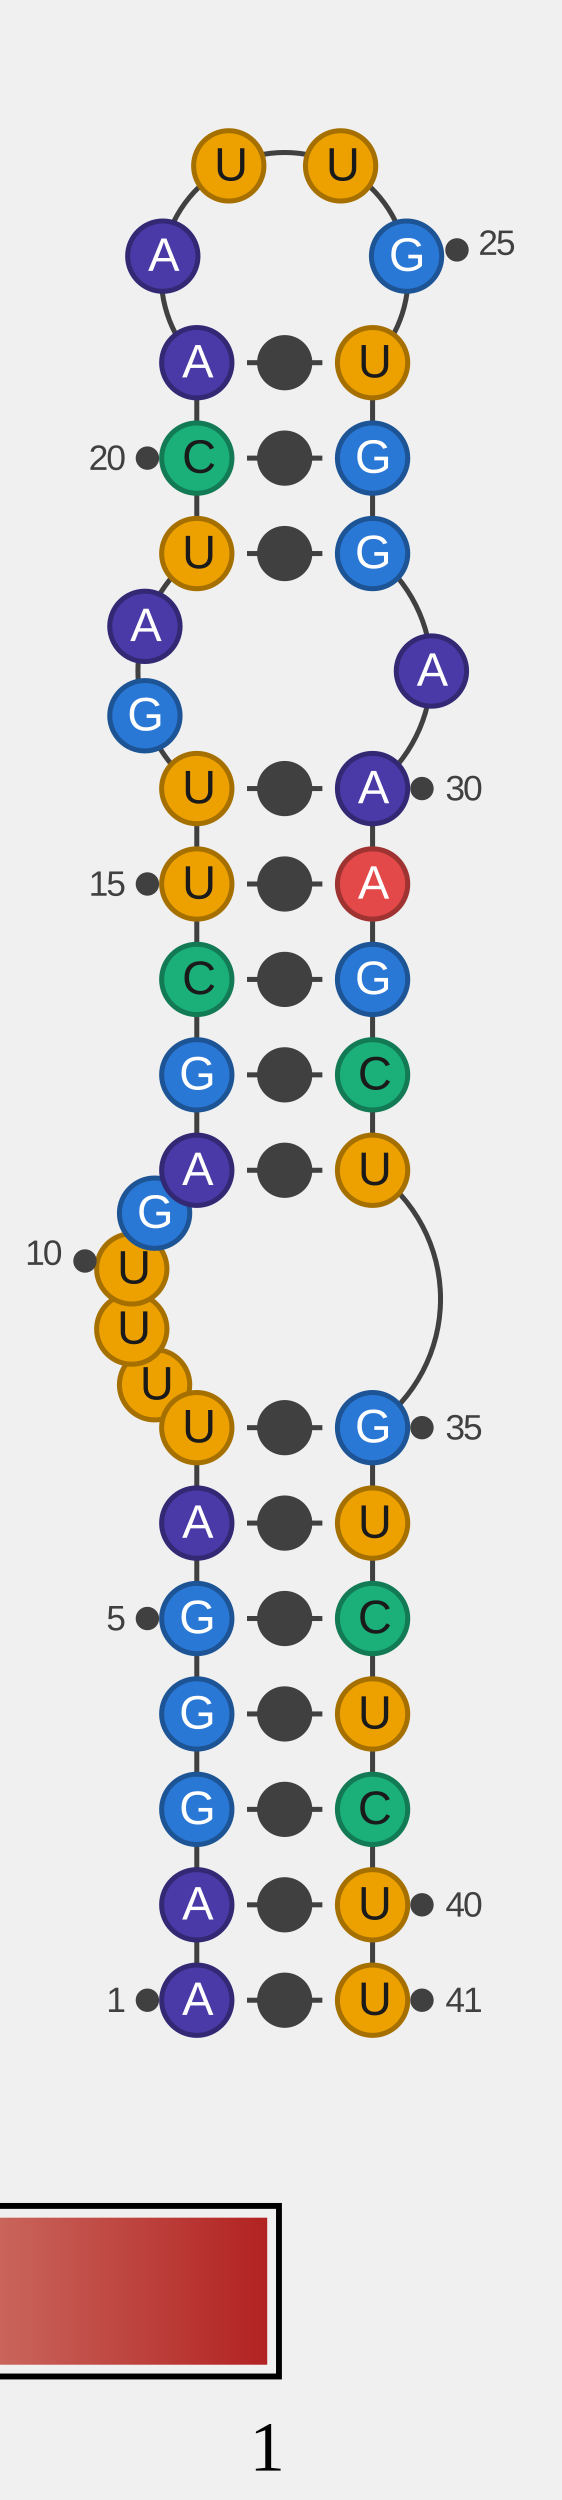
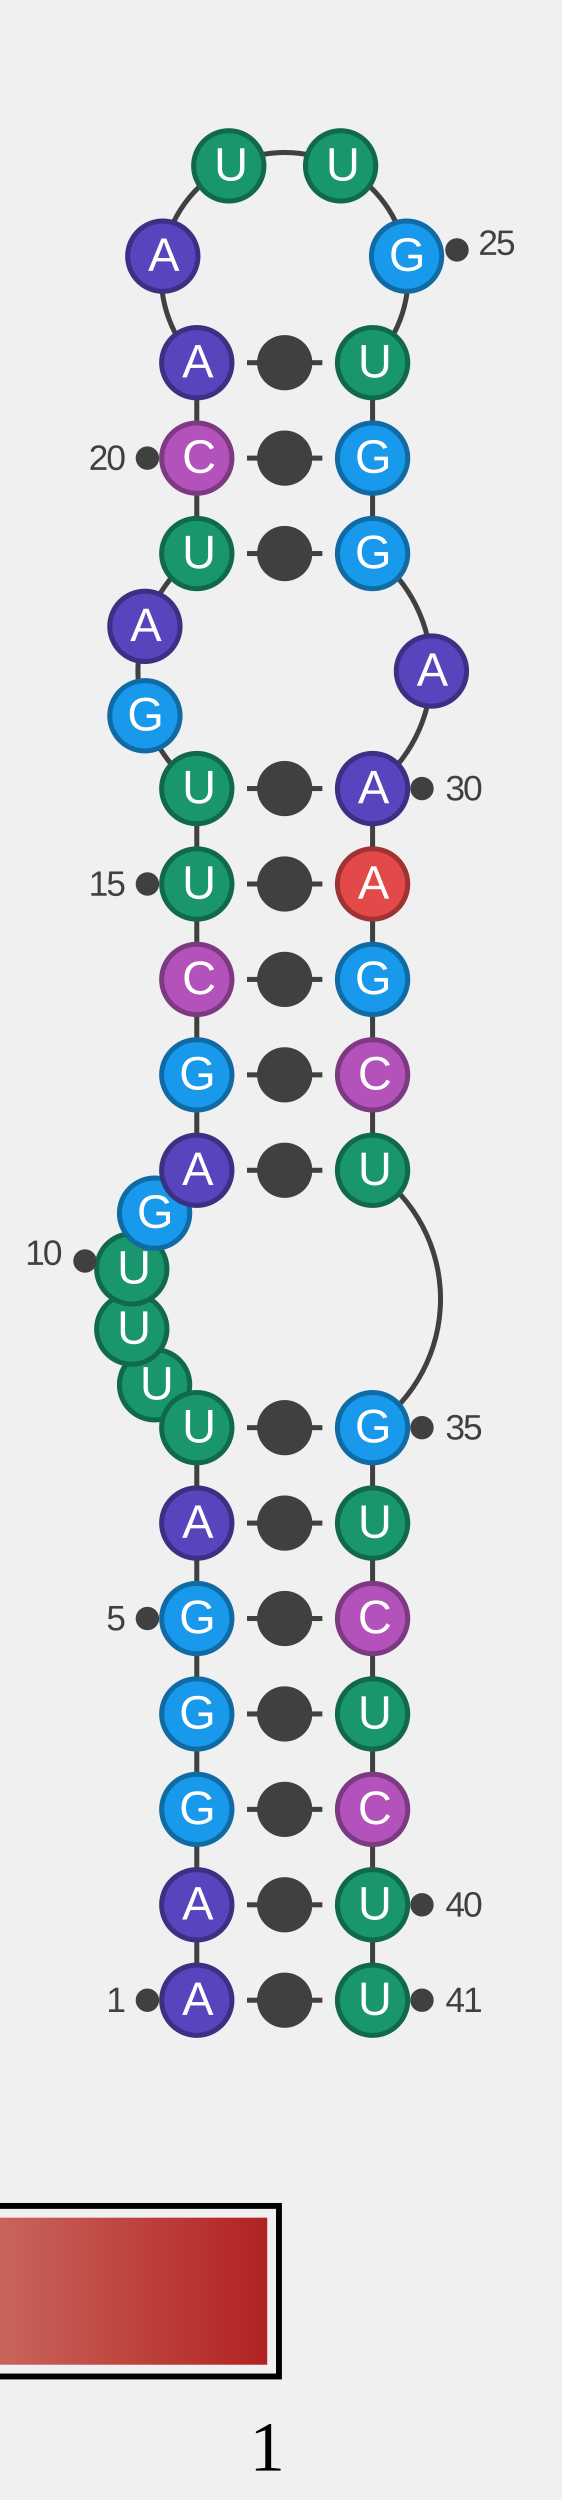
<svg xmlns="http://www.w3.org/2000/svg" width="95.431" height="425.052" viewBox="0 0 95.431 425.052">
  <path d="M 33.459 242.733 A 26.497 26.497 213.401 0 1 26.282 235.438" stroke="#404040" stroke-width="0.854" fill="none" />
  <path d="M 26.282 235.438 A 26.497 26.497 191.134 0 1 22.404 225.968" stroke="#404040" stroke-width="0.854" fill="none" />
  <path d="M 22.404 225.968 A 26.497 26.497 168.866 0 1 22.404 215.735" stroke="#404040" stroke-width="0.854" fill="none" />
  <path d="M 22.404 215.735 A 26.497 26.497 168.866 0 1 26.282 206.265" stroke="#404040" stroke-width="0.854" fill="none" />
  <path d="M 26.282 206.265 A 26.497 26.497 146.599 0 1 33.459 198.971" stroke="#404040" stroke-width="0.854" fill="none" />
  <path d="M 63.346 198.971 A 26.497 26.497 55.669 0 1 63.346 242.733" stroke="#404040" stroke-width="0.854" fill="none" />
  <g>
-     <circle cx="26.282" cy="235.438" r="5.977" stroke="#a57000" stroke-width="0.854" fill="#eda100" />
-     <text x="23.782" y="237.938" style="fill:#1a1a1a;font-family:Arial;font-size:8;">U</text>
-   </g>
-   <g>
-     <circle cx="22.404" cy="225.968" r="5.977" stroke="#a57000" stroke-width="0.854" fill="#eda100" />
-     <text x="19.904" y="228.468" style="fill:#1a1a1a;font-family:Arial;font-size:8;">U</text>
-   </g>
-   <g>
-     <circle cx="22.404" cy="215.735" r="5.977" stroke="#a57000" stroke-width="0.854" fill="#eda100" />
-     <text x="19.904" y="218.235" style="fill:#1a1a1a;font-family:Arial;font-size:8;">U</text>
+     <circle cx="26.282" cy="235.438" r="5.977" stroke="#11694d" stroke-width="0.854" fill="#19966e" />
+     <text x="23.782" y="237.938" style="fill:#ffffff;font-family:Arial;font-size:8;">U</text>
+   </g>
+   <g>
+     <circle cx="22.404" cy="225.968" r="5.977" stroke="#11694d" stroke-width="0.854" fill="#19966e" />
+     <text x="19.904" y="228.468" style="fill:#ffffff;font-family:Arial;font-size:8;">U</text>
+   </g>
+   <g>
+     <circle cx="22.404" cy="215.735" r="5.977" stroke="#11694d" stroke-width="0.854" fill="#19966e" />
+     <text x="19.904" y="218.235" style="fill:#ffffff;font-family:Arial;font-size:8;">U</text>
  </g>
  <g>
    <text x="7.283" y="215.054" style="fill:#404040;font-family:Arial;font-size:6;">0</text>
  </g>
  <g>
    <text x="4.283" y="215.054" style="fill:#404040;font-family:Arial;font-size:6;">1</text>
  </g>
  <g>
    <circle cx="14.45" cy="214.398" r="1.992" stroke-width="0.0" fill="#404040" />
  </g>
  <g>
-     <circle cx="26.282" cy="206.265" r="5.977" stroke="#1d5495" stroke-width="0.854" fill="#2a78d6" />
+     <circle cx="26.282" cy="206.265" r="5.977" stroke="#106ba5" stroke-width="0.854" fill="#1899ec" />
    <text x="23.282" y="208.765" style="fill:#ffffff;font-family:Arial;font-size:8;">G</text>
  </g>
  <path d="M 33.459 134.072 A 24.949 24.949 197.735 0 1 24.639 121.693" stroke="#404040" stroke-width="0.854" fill="none" />
  <path d="M 24.639 121.693 A 24.949 24.949 162.265 0 1 24.639 106.494" stroke="#404040" stroke-width="0.854" fill="none" />
  <path d="M 24.639 106.494 A 24.949 24.949 162.265 0 1 33.459 94.115" stroke="#404040" stroke-width="0.854" fill="none" />
  <path d="M 63.346 94.115 A 24.949 24.949 53.204 0 1 73.351 114.094" stroke="#404040" stroke-width="0.854" fill="none" />
  <path d="M 73.351 114.094 A 24.949 24.949 306.796 0 1 63.346 134.072" stroke="#404040" stroke-width="0.854" fill="none" />
  <g>
-     <circle cx="24.639" cy="121.693" r="5.977" stroke="#1d5495" stroke-width="0.854" fill="#2a78d6" />
+     <circle cx="24.639" cy="121.693" r="5.977" stroke="#106ba5" stroke-width="0.854" fill="#1899ec" />
    <text x="21.639" y="124.193" style="fill:#ffffff;font-family:Arial;font-size:8;">G</text>
  </g>
  <g>
-     <circle cx="24.639" cy="106.494" r="5.977" stroke="#332874" stroke-width="0.854" fill="#4a3aa7" />
+     <circle cx="24.639" cy="106.494" r="5.977" stroke="#3d2f83" stroke-width="0.854" fill="#5844bc" />
    <text x="22.139" y="108.994" style="fill:#ffffff;font-family:Arial;font-size:8;">A</text>
  </g>
  <g>
-     <circle cx="73.351" cy="114.094" r="5.977" stroke="#332874" stroke-width="0.854" fill="#4a3aa7" />
+     <circle cx="73.351" cy="114.094" r="5.977" stroke="#3d2f83" stroke-width="0.854" fill="#5844bc" />
    <text x="70.851" y="116.594" style="fill:#ffffff;font-family:Arial;font-size:8;">A</text>
  </g>
  <path d="M 33.459 61.666 A 20.994 20.994 170.771 0 1 27.68 43.553" stroke="#404040" stroke-width="0.854" fill="none" />
  <path d="M 27.68 43.553 A 20.994 20.994 170.771 0 1 38.896 28.202" stroke="#404040" stroke-width="0.854" fill="none" />
  <path d="M 38.896 28.202 A 20.994 20.994 116.924 0 1 57.909 28.202" stroke="#404040" stroke-width="0.854" fill="none" />
  <path d="M 57.909 28.202 A 20.994 20.994 63.076 0 1 69.125 43.553" stroke="#404040" stroke-width="0.854" fill="none" />
  <path d="M 69.125 43.553 A 20.994 20.994 9.229 0 1 63.346 61.666" stroke="#404040" stroke-width="0.854" fill="none" />
  <g>
-     <circle cx="27.68" cy="43.553" r="5.977" stroke="#332874" stroke-width="0.854" fill="#4a3aa7" />
+     <circle cx="27.68" cy="43.553" r="5.977" stroke="#3d2f83" stroke-width="0.854" fill="#5844bc" />
    <text x="25.18" y="46.053" style="fill:#ffffff;font-family:Arial;font-size:8;">A</text>
  </g>
  <g>
-     <circle cx="38.896" cy="28.202" r="5.977" stroke="#a57000" stroke-width="0.854" fill="#eda100" />
-     <text x="36.396" y="30.702" style="fill:#1a1a1a;font-family:Arial;font-size:8;">U</text>
-   </g>
-   <g>
-     <circle cx="57.909" cy="28.202" r="5.977" stroke="#a57000" stroke-width="0.854" fill="#eda100" />
-     <text x="55.409" y="30.702" style="fill:#1a1a1a;font-family:Arial;font-size:8;">U</text>
-   </g>
-   <g>
-     <circle cx="69.125" cy="43.553" r="5.977" stroke="#1d5495" stroke-width="0.854" fill="#2a78d6" />
+     <circle cx="38.896" cy="28.202" r="5.977" stroke="#11694d" stroke-width="0.854" fill="#19966e" />
+     <text x="36.396" y="30.702" style="fill:#ffffff;font-family:Arial;font-size:8;">U</text>
+   </g>
+   <g>
+     <circle cx="57.909" cy="28.202" r="5.977" stroke="#11694d" stroke-width="0.854" fill="#19966e" />
+     <text x="55.409" y="30.702" style="fill:#ffffff;font-family:Arial;font-size:8;">U</text>
+   </g>
+   <g>
+     <circle cx="69.125" cy="43.553" r="5.977" stroke="#106ba5" stroke-width="0.854" fill="#1899ec" />
    <text x="66.125" y="46.053" style="fill:#ffffff;font-family:Arial;font-size:8;">G</text>
  </g>
  <g>
    <text x="81.327" y="43.327" style="fill:#404040;font-family:Arial;font-size:6;">2</text>
  </g>
  <g>
    <text x="84.327" y="43.327" style="fill:#404040;font-family:Arial;font-size:6;">5</text>
  </g>
  <g>
    <circle cx="77.698" cy="42.491" r="1.992" stroke-width="0.0" fill="#404040" />
  </g>
  <line x1="33.459" y1="334.103" x2="33.459" y2="329.833" stroke="#404040" stroke-width="0.854" />
  <line x1="33.459" y1="317.878" x2="33.459" y2="313.609" stroke="#404040" stroke-width="0.854" />
  <line x1="33.459" y1="301.654" x2="33.459" y2="297.384" stroke="#404040" stroke-width="0.854" />
  <line x1="33.459" y1="285.429" x2="33.459" y2="281.159" stroke="#404040" stroke-width="0.854" />
  <line x1="33.459" y1="269.204" x2="33.459" y2="264.935" stroke="#404040" stroke-width="0.854" />
  <line x1="33.459" y1="252.98" x2="33.459" y2="248.71" stroke="#404040" stroke-width="0.854" />
  <line x1="63.346" y1="248.71" x2="63.346" y2="252.98" stroke="#404040" stroke-width="0.854" />
  <line x1="63.346" y1="264.935" x2="63.346" y2="269.204" stroke="#404040" stroke-width="0.854" />
  <line x1="63.346" y1="281.159" x2="63.346" y2="285.429" stroke="#404040" stroke-width="0.854" />
  <line x1="63.346" y1="297.384" x2="63.346" y2="301.654" stroke="#404040" stroke-width="0.854" />
  <line x1="63.346" y1="313.609" x2="63.346" y2="317.878" stroke="#404040" stroke-width="0.854" />
  <line x1="63.346" y1="329.833" x2="63.346" y2="334.103" stroke="#404040" stroke-width="0.854" />
  <line x1="41.998" y1="340.08" x2="44.133" y2="340.08" stroke="#404040" stroke-width="0.854" />
  <circle cx="48.402" cy="340.08" r="4.27" stroke="#404040" stroke-width="0.854" fill="#404040" />
  <line x1="52.672" y1="340.08" x2="54.807" y2="340.08" stroke="#404040" stroke-width="0.854" />
  <g>
-     <circle cx="33.459" cy="340.08" r="5.977" stroke="#332874" stroke-width="0.854" fill="#4a3aa7" />
+     <circle cx="33.459" cy="340.08" r="5.977" stroke="#3d2f83" stroke-width="0.854" fill="#5844bc" />
    <text x="30.959" y="342.58" style="fill:#ffffff;font-family:Arial;font-size:8;">A</text>
  </g>
  <g>
    <text x="18.077" y="342.08" style="fill:#404040;font-family:Arial;font-size:6;">1</text>
  </g>
  <g>
    <circle cx="25.062" cy="340.08" r="1.992" stroke-width="0.0" fill="#404040" />
  </g>
  <g>
-     <circle cx="63.346" cy="340.08" r="5.977" stroke="#a57000" stroke-width="0.854" fill="#eda100" />
-     <text x="60.846" y="342.58" style="fill:#1a1a1a;font-family:Arial;font-size:8;">U</text>
+     <circle cx="63.346" cy="340.08" r="5.977" stroke="#11694d" stroke-width="0.854" fill="#19966e" />
+     <text x="60.846" y="342.58" style="fill:#ffffff;font-family:Arial;font-size:8;">U</text>
  </g>
  <g>
    <text x="75.728" y="342.08" style="fill:#404040;font-family:Arial;font-size:6;">4</text>
  </g>
  <g>
    <text x="78.728" y="342.08" style="fill:#404040;font-family:Arial;font-size:6;">1</text>
  </g>
  <g>
    <circle cx="71.743" cy="340.08" r="1.992" stroke-width="0.0" fill="#404040" />
  </g>
  <line x1="41.998" y1="323.856" x2="44.133" y2="323.856" stroke="#404040" stroke-width="0.854" />
  <circle cx="48.402" cy="323.856" r="4.27" stroke="#404040" stroke-width="0.854" fill="#404040" />
  <line x1="52.672" y1="323.856" x2="54.807" y2="323.856" stroke="#404040" stroke-width="0.854" />
  <g>
-     <circle cx="33.459" cy="323.856" r="5.977" stroke="#332874" stroke-width="0.854" fill="#4a3aa7" />
+     <circle cx="33.459" cy="323.856" r="5.977" stroke="#3d2f83" stroke-width="0.854" fill="#5844bc" />
    <text x="30.959" y="326.356" style="fill:#ffffff;font-family:Arial;font-size:8;">A</text>
  </g>
  <g>
-     <circle cx="63.346" cy="323.856" r="5.977" stroke="#a57000" stroke-width="0.854" fill="#eda100" />
-     <text x="60.846" y="326.356" style="fill:#1a1a1a;font-family:Arial;font-size:8;">U</text>
+     <circle cx="63.346" cy="323.856" r="5.977" stroke="#11694d" stroke-width="0.854" fill="#19966e" />
+     <text x="60.846" y="326.356" style="fill:#ffffff;font-family:Arial;font-size:8;">U</text>
  </g>
  <g>
    <text x="75.728" y="325.856" style="fill:#404040;font-family:Arial;font-size:6;">4</text>
  </g>
  <g>
    <text x="78.728" y="325.856" style="fill:#404040;font-family:Arial;font-size:6;">0</text>
  </g>
  <g>
    <circle cx="71.743" cy="323.856" r="1.992" stroke-width="0.0" fill="#404040" />
  </g>
  <line x1="41.998" y1="307.631" x2="44.133" y2="307.631" stroke="#404040" stroke-width="0.854" />
  <circle cx="48.402" cy="307.631" r="4.27" stroke="#404040" stroke-width="0.854" fill="#404040" />
  <line x1="52.672" y1="307.631" x2="54.807" y2="307.631" stroke="#404040" stroke-width="0.854" />
  <g>
-     <circle cx="33.459" cy="307.631" r="5.977" stroke="#1d5495" stroke-width="0.854" fill="#2a78d6" />
+     <circle cx="33.459" cy="307.631" r="5.977" stroke="#106ba5" stroke-width="0.854" fill="#1899ec" />
    <text x="30.459" y="310.131" style="fill:#ffffff;font-family:Arial;font-size:8;">G</text>
  </g>
  <g>
-     <circle cx="63.346" cy="307.631" r="5.977" stroke="#127a55" stroke-width="0.854" fill="#1baf7a" />
-     <text x="60.846" y="310.131" style="fill:#1a1a1a;font-family:Arial;font-size:8;">C</text>
+     <circle cx="63.346" cy="307.631" r="5.977" stroke="#7d3982" stroke-width="0.854" fill="#b352ba" />
+     <text x="60.846" y="310.131" style="fill:#ffffff;font-family:Arial;font-size:8;">C</text>
  </g>
  <line x1="41.998" y1="291.407" x2="44.133" y2="291.407" stroke="#404040" stroke-width="0.854" />
  <circle cx="48.402" cy="291.407" r="4.27" stroke="#404040" stroke-width="0.854" fill="#404040" />
  <line x1="52.672" y1="291.407" x2="54.807" y2="291.407" stroke="#404040" stroke-width="0.854" />
  <g>
-     <circle cx="33.459" cy="291.407" r="5.977" stroke="#1d5495" stroke-width="0.854" fill="#2a78d6" />
+     <circle cx="33.459" cy="291.407" r="5.977" stroke="#106ba5" stroke-width="0.854" fill="#1899ec" />
    <text x="30.459" y="293.907" style="fill:#ffffff;font-family:Arial;font-size:8;">G</text>
  </g>
  <g>
-     <circle cx="63.346" cy="291.407" r="5.977" stroke="#a57000" stroke-width="0.854" fill="#eda100" />
-     <text x="60.846" y="293.907" style="fill:#1a1a1a;font-family:Arial;font-size:8;">U</text>
+     <circle cx="63.346" cy="291.407" r="5.977" stroke="#11694d" stroke-width="0.854" fill="#19966e" />
+     <text x="60.846" y="293.907" style="fill:#ffffff;font-family:Arial;font-size:8;">U</text>
  </g>
  <line x1="41.998" y1="275.182" x2="44.133" y2="275.182" stroke="#404040" stroke-width="0.854" />
  <circle cx="48.402" cy="275.182" r="4.27" stroke="#404040" stroke-width="0.854" fill="#404040" />
  <line x1="52.672" y1="275.182" x2="54.807" y2="275.182" stroke="#404040" stroke-width="0.854" />
  <g>
-     <circle cx="33.459" cy="275.182" r="5.977" stroke="#1d5495" stroke-width="0.854" fill="#2a78d6" />
+     <circle cx="33.459" cy="275.182" r="5.977" stroke="#106ba5" stroke-width="0.854" fill="#1899ec" />
    <text x="30.459" y="277.682" style="fill:#ffffff;font-family:Arial;font-size:8;">G</text>
  </g>
  <g>
    <text x="18.077" y="277.182" style="fill:#404040;font-family:Arial;font-size:6;">5</text>
  </g>
  <g>
    <circle cx="25.062" cy="275.182" r="1.992" stroke-width="0.0" fill="#404040" />
  </g>
  <g>
-     <circle cx="63.346" cy="275.182" r="5.977" stroke="#127a55" stroke-width="0.854" fill="#1baf7a" />
-     <text x="60.846" y="277.682" style="fill:#1a1a1a;font-family:Arial;font-size:8;">C</text>
+     <circle cx="63.346" cy="275.182" r="5.977" stroke="#7d3982" stroke-width="0.854" fill="#b352ba" />
+     <text x="60.846" y="277.682" style="fill:#ffffff;font-family:Arial;font-size:8;">C</text>
  </g>
  <line x1="41.998" y1="258.957" x2="44.133" y2="258.957" stroke="#404040" stroke-width="0.854" />
  <circle cx="48.402" cy="258.957" r="4.27" stroke="#404040" stroke-width="0.854" fill="#404040" />
  <line x1="52.672" y1="258.957" x2="54.807" y2="258.957" stroke="#404040" stroke-width="0.854" />
  <g>
-     <circle cx="33.459" cy="258.957" r="5.977" stroke="#332874" stroke-width="0.854" fill="#4a3aa7" />
+     <circle cx="33.459" cy="258.957" r="5.977" stroke="#3d2f83" stroke-width="0.854" fill="#5844bc" />
    <text x="30.959" y="261.457" style="fill:#ffffff;font-family:Arial;font-size:8;">A</text>
  </g>
  <g>
-     <circle cx="63.346" cy="258.957" r="5.977" stroke="#a57000" stroke-width="0.854" fill="#eda100" />
-     <text x="60.846" y="261.457" style="fill:#1a1a1a;font-family:Arial;font-size:8;">U</text>
+     <circle cx="63.346" cy="258.957" r="5.977" stroke="#11694d" stroke-width="0.854" fill="#19966e" />
+     <text x="60.846" y="261.457" style="fill:#ffffff;font-family:Arial;font-size:8;">U</text>
  </g>
  <line x1="41.998" y1="242.733" x2="44.133" y2="242.733" stroke="#404040" stroke-width="0.854" />
  <circle cx="48.402" cy="242.733" r="4.27" stroke="#404040" stroke-width="0.854" fill="#404040" />
  <line x1="52.672" y1="242.733" x2="54.807" y2="242.733" stroke="#404040" stroke-width="0.854" />
  <g>
-     <circle cx="33.459" cy="242.733" r="5.977" stroke="#a57000" stroke-width="0.854" fill="#eda100" />
-     <text x="30.959" y="245.233" style="fill:#1a1a1a;font-family:Arial;font-size:8;">U</text>
-   </g>
-   <g>
-     <circle cx="63.346" cy="242.733" r="5.977" stroke="#1d5495" stroke-width="0.854" fill="#2a78d6" />
+     <circle cx="33.459" cy="242.733" r="5.977" stroke="#11694d" stroke-width="0.854" fill="#19966e" />
+     <text x="30.959" y="245.233" style="fill:#ffffff;font-family:Arial;font-size:8;">U</text>
+   </g>
+   <g>
+     <circle cx="63.346" cy="242.733" r="5.977" stroke="#106ba5" stroke-width="0.854" fill="#1899ec" />
    <text x="60.346" y="245.233" style="fill:#ffffff;font-family:Arial;font-size:8;">G</text>
  </g>
  <g>
    <text x="75.728" y="244.733" style="fill:#404040;font-family:Arial;font-size:6;">3</text>
  </g>
  <g>
    <text x="78.728" y="244.733" style="fill:#404040;font-family:Arial;font-size:6;">5</text>
  </g>
  <g>
    <circle cx="71.743" cy="242.733" r="1.992" stroke-width="0.0" fill="#404040" />
  </g>
  <line x1="33.459" y1="192.993" x2="33.459" y2="188.723" stroke="#404040" stroke-width="0.854" />
  <line x1="33.459" y1="176.769" x2="33.459" y2="172.499" stroke="#404040" stroke-width="0.854" />
  <line x1="33.459" y1="160.544" x2="33.459" y2="156.274" stroke="#404040" stroke-width="0.854" />
  <line x1="33.459" y1="144.319" x2="33.459" y2="140.05" stroke="#404040" stroke-width="0.854" />
  <line x1="63.346" y1="140.05" x2="63.346" y2="144.319" stroke="#404040" stroke-width="0.854" />
  <line x1="63.346" y1="156.274" x2="63.346" y2="160.544" stroke="#404040" stroke-width="0.854" />
  <line x1="63.346" y1="172.499" x2="63.346" y2="176.769" stroke="#404040" stroke-width="0.854" />
  <line x1="63.346" y1="188.723" x2="63.346" y2="192.993" stroke="#404040" stroke-width="0.854" />
  <line x1="41.998" y1="198.971" x2="44.133" y2="198.971" stroke="#404040" stroke-width="0.854" />
  <circle cx="48.402" cy="198.971" r="4.27" stroke="#404040" stroke-width="0.854" fill="#404040" />
  <line x1="52.672" y1="198.971" x2="54.807" y2="198.971" stroke="#404040" stroke-width="0.854" />
  <g>
-     <circle cx="33.459" cy="198.971" r="5.977" stroke="#332874" stroke-width="0.854" fill="#4a3aa7" />
+     <circle cx="33.459" cy="198.971" r="5.977" stroke="#3d2f83" stroke-width="0.854" fill="#5844bc" />
    <text x="30.959" y="201.471" style="fill:#ffffff;font-family:Arial;font-size:8;">A</text>
  </g>
  <g>
-     <circle cx="63.346" cy="198.971" r="5.977" stroke="#a57000" stroke-width="0.854" fill="#eda100" />
-     <text x="60.846" y="201.471" style="fill:#1a1a1a;font-family:Arial;font-size:8;">U</text>
+     <circle cx="63.346" cy="198.971" r="5.977" stroke="#11694d" stroke-width="0.854" fill="#19966e" />
+     <text x="60.846" y="201.471" style="fill:#ffffff;font-family:Arial;font-size:8;">U</text>
  </g>
  <line x1="41.998" y1="182.746" x2="44.133" y2="182.746" stroke="#404040" stroke-width="0.854" />
  <circle cx="48.402" cy="182.746" r="4.27" stroke="#404040" stroke-width="0.854" fill="#404040" />
  <line x1="52.672" y1="182.746" x2="54.807" y2="182.746" stroke="#404040" stroke-width="0.854" />
  <g>
-     <circle cx="33.459" cy="182.746" r="5.977" stroke="#1d5495" stroke-width="0.854" fill="#2a78d6" />
+     <circle cx="33.459" cy="182.746" r="5.977" stroke="#106ba5" stroke-width="0.854" fill="#1899ec" />
    <text x="30.459" y="185.246" style="fill:#ffffff;font-family:Arial;font-size:8;">G</text>
  </g>
  <g>
-     <circle cx="63.346" cy="182.746" r="5.977" stroke="#127a55" stroke-width="0.854" fill="#1baf7a" />
-     <text x="60.846" y="185.246" style="fill:#1a1a1a;font-family:Arial;font-size:8;">C</text>
+     <circle cx="63.346" cy="182.746" r="5.977" stroke="#7d3982" stroke-width="0.854" fill="#b352ba" />
+     <text x="60.846" y="185.246" style="fill:#ffffff;font-family:Arial;font-size:8;">C</text>
  </g>
  <line x1="41.998" y1="166.521" x2="44.133" y2="166.521" stroke="#404040" stroke-width="0.854" />
  <circle cx="48.402" cy="166.521" r="4.27" stroke="#404040" stroke-width="0.854" fill="#404040" />
  <line x1="52.672" y1="166.521" x2="54.807" y2="166.521" stroke="#404040" stroke-width="0.854" />
  <g>
-     <circle cx="33.459" cy="166.521" r="5.977" stroke="#127a55" stroke-width="0.854" fill="#1baf7a" />
-     <text x="30.959" y="169.021" style="fill:#1a1a1a;font-family:Arial;font-size:8;">C</text>
-   </g>
-   <g>
-     <circle cx="63.346" cy="166.521" r="5.977" stroke="#1d5495" stroke-width="0.854" fill="#2a78d6" />
+     <circle cx="33.459" cy="166.521" r="5.977" stroke="#7d3982" stroke-width="0.854" fill="#b352ba" />
+     <text x="30.959" y="169.021" style="fill:#ffffff;font-family:Arial;font-size:8;">C</text>
+   </g>
+   <g>
+     <circle cx="63.346" cy="166.521" r="5.977" stroke="#106ba5" stroke-width="0.854" fill="#1899ec" />
    <text x="60.346" y="169.021" style="fill:#ffffff;font-family:Arial;font-size:8;">G</text>
  </g>
  <line x1="41.998" y1="150.297" x2="44.133" y2="150.297" stroke="#404040" stroke-width="0.854" />
  <circle cx="48.402" cy="150.297" r="4.27" stroke="#404040" stroke-width="0.854" fill="#404040" />
  <line x1="52.672" y1="150.297" x2="54.807" y2="150.297" stroke="#404040" stroke-width="0.854" />
  <g>
-     <circle cx="33.459" cy="150.297" r="5.977" stroke="#a57000" stroke-width="0.854" fill="#eda100" />
-     <text x="30.959" y="152.797" style="fill:#1a1a1a;font-family:Arial;font-size:8;">U</text>
+     <circle cx="33.459" cy="150.297" r="5.977" stroke="#11694d" stroke-width="0.854" fill="#19966e" />
+     <text x="30.959" y="152.797" style="fill:#ffffff;font-family:Arial;font-size:8;">U</text>
  </g>
  <g>
    <text x="18.077" y="152.297" style="fill:#404040;font-family:Arial;font-size:6;">5</text>
  </g>
  <g>
    <text x="15.077" y="152.297" style="fill:#404040;font-family:Arial;font-size:6;">1</text>
  </g>
  <g>
    <circle cx="25.062" cy="150.297" r="1.992" stroke-width="0.0" fill="#404040" />
  </g>
  <g>
    <circle cx="63.346" cy="150.297" r="5.977" stroke="#9e3332" stroke-width="0.854" fill="#e34948" />
    <text x="60.846" y="152.797" style="fill:#ffffff;font-family:Arial;font-size:8;">A</text>
  </g>
  <line x1="41.998" y1="134.072" x2="44.133" y2="134.072" stroke="#404040" stroke-width="0.854" />
  <circle cx="48.402" cy="134.072" r="4.27" stroke="#404040" stroke-width="0.854" fill="#404040" />
  <line x1="52.672" y1="134.072" x2="54.807" y2="134.072" stroke="#404040" stroke-width="0.854" />
  <g>
-     <circle cx="33.459" cy="134.072" r="5.977" stroke="#a57000" stroke-width="0.854" fill="#eda100" />
-     <text x="30.959" y="136.572" style="fill:#1a1a1a;font-family:Arial;font-size:8;">U</text>
-   </g>
-   <g>
-     <circle cx="63.346" cy="134.072" r="5.977" stroke="#332874" stroke-width="0.854" fill="#4a3aa7" />
+     <circle cx="33.459" cy="134.072" r="5.977" stroke="#11694d" stroke-width="0.854" fill="#19966e" />
+     <text x="30.959" y="136.572" style="fill:#ffffff;font-family:Arial;font-size:8;">U</text>
+   </g>
+   <g>
+     <circle cx="63.346" cy="134.072" r="5.977" stroke="#3d2f83" stroke-width="0.854" fill="#5844bc" />
    <text x="60.846" y="136.572" style="fill:#ffffff;font-family:Arial;font-size:8;">A</text>
  </g>
  <g>
    <text x="75.728" y="136.072" style="fill:#404040;font-family:Arial;font-size:6;">3</text>
  </g>
  <g>
    <text x="78.728" y="136.072" style="fill:#404040;font-family:Arial;font-size:6;">0</text>
  </g>
  <g>
    <circle cx="71.743" cy="134.072" r="1.992" stroke-width="0.0" fill="#404040" />
  </g>
  <line x1="33.459" y1="88.138" x2="33.459" y2="83.868" stroke="#404040" stroke-width="0.854" />
  <line x1="33.459" y1="71.913" x2="33.459" y2="67.644" stroke="#404040" stroke-width="0.854" />
  <line x1="63.346" y1="67.644" x2="63.346" y2="71.913" stroke="#404040" stroke-width="0.854" />
  <line x1="63.346" y1="83.868" x2="63.346" y2="88.138" stroke="#404040" stroke-width="0.854" />
  <line x1="41.998" y1="94.115" x2="44.133" y2="94.115" stroke="#404040" stroke-width="0.854" />
  <circle cx="48.402" cy="94.115" r="4.27" stroke="#404040" stroke-width="0.854" fill="#404040" />
  <line x1="52.672" y1="94.115" x2="54.807" y2="94.115" stroke="#404040" stroke-width="0.854" />
  <g>
-     <circle cx="33.459" cy="94.115" r="5.977" stroke="#a57000" stroke-width="0.854" fill="#eda100" />
-     <text x="30.959" y="96.615" style="fill:#1a1a1a;font-family:Arial;font-size:8;">U</text>
-   </g>
-   <g>
-     <circle cx="63.346" cy="94.115" r="5.977" stroke="#1d5495" stroke-width="0.854" fill="#2a78d6" />
+     <circle cx="33.459" cy="94.115" r="5.977" stroke="#11694d" stroke-width="0.854" fill="#19966e" />
+     <text x="30.959" y="96.615" style="fill:#ffffff;font-family:Arial;font-size:8;">U</text>
+   </g>
+   <g>
+     <circle cx="63.346" cy="94.115" r="5.977" stroke="#106ba5" stroke-width="0.854" fill="#1899ec" />
    <text x="60.346" y="96.615" style="fill:#ffffff;font-family:Arial;font-size:8;">G</text>
  </g>
  <line x1="41.998" y1="77.891" x2="44.133" y2="77.891" stroke="#404040" stroke-width="0.854" />
  <circle cx="48.402" cy="77.891" r="4.27" stroke="#404040" stroke-width="0.854" fill="#404040" />
  <line x1="52.672" y1="77.891" x2="54.807" y2="77.891" stroke="#404040" stroke-width="0.854" />
  <g>
-     <circle cx="33.459" cy="77.891" r="5.977" stroke="#127a55" stroke-width="0.854" fill="#1baf7a" />
-     <text x="30.959" y="80.391" style="fill:#1a1a1a;font-family:Arial;font-size:8;">C</text>
+     <circle cx="33.459" cy="77.891" r="5.977" stroke="#7d3982" stroke-width="0.854" fill="#b352ba" />
+     <text x="30.959" y="80.391" style="fill:#ffffff;font-family:Arial;font-size:8;">C</text>
  </g>
  <g>
    <text x="18.077" y="79.891" style="fill:#404040;font-family:Arial;font-size:6;">0</text>
  </g>
  <g>
    <text x="15.077" y="79.891" style="fill:#404040;font-family:Arial;font-size:6;">2</text>
  </g>
  <g>
    <circle cx="25.062" cy="77.891" r="1.992" stroke-width="0.0" fill="#404040" />
  </g>
  <g>
-     <circle cx="63.346" cy="77.891" r="5.977" stroke="#1d5495" stroke-width="0.854" fill="#2a78d6" />
+     <circle cx="63.346" cy="77.891" r="5.977" stroke="#106ba5" stroke-width="0.854" fill="#1899ec" />
    <text x="60.346" y="80.391" style="fill:#ffffff;font-family:Arial;font-size:8;">G</text>
  </g>
  <line x1="41.998" y1="61.666" x2="44.133" y2="61.666" stroke="#404040" stroke-width="0.854" />
  <circle cx="48.402" cy="61.666" r="4.27" stroke="#404040" stroke-width="0.854" fill="#404040" />
  <line x1="52.672" y1="61.666" x2="54.807" y2="61.666" stroke="#404040" stroke-width="0.854" />
  <g>
-     <circle cx="33.459" cy="61.666" r="5.977" stroke="#332874" stroke-width="0.854" fill="#4a3aa7" />
+     <circle cx="33.459" cy="61.666" r="5.977" stroke="#3d2f83" stroke-width="0.854" fill="#5844bc" />
    <text x="30.959" y="64.166" style="fill:#ffffff;font-family:Arial;font-size:8;">A</text>
  </g>
  <g>
-     <circle cx="63.346" cy="61.666" r="5.977" stroke="#a57000" stroke-width="0.854" fill="#eda100" />
-     <text x="60.846" y="64.166" style="fill:#1a1a1a;font-family:Arial;font-size:8;">U</text>
+     <circle cx="63.346" cy="61.666" r="5.977" stroke="#11694d" stroke-width="0.854" fill="#19966e" />
+     <text x="60.846" y="64.166" style="fill:#ffffff;font-family:Arial;font-size:8;">U</text>
  </g>
  <defs>
    <linearGradient id="reactivities_scale" x1="0%" x2="100%" y1="0%" y2="0%">
      <stop offset="0%" stop-color="lightyellow" />
      <stop offset="100%" stop-color="firebrick" />
    </linearGradient>
  </defs>
  <rect fill="url(#reactivities_scale)" x="-104.569" y="377.052" width="150" height="25" />
  <rect fill="none" x="-106.569" y="375.052" width="154" height="29" stroke="black" stroke-width="1" />
  <text text-anchor="middle" x="-104.569" y="420.052">0</text>
  <text text-anchor="middle" x="45.431" y="420.052">1</text>
  <text text-anchor="start" x="-106.569" y="370.052">Reactivity</text>
</svg>
